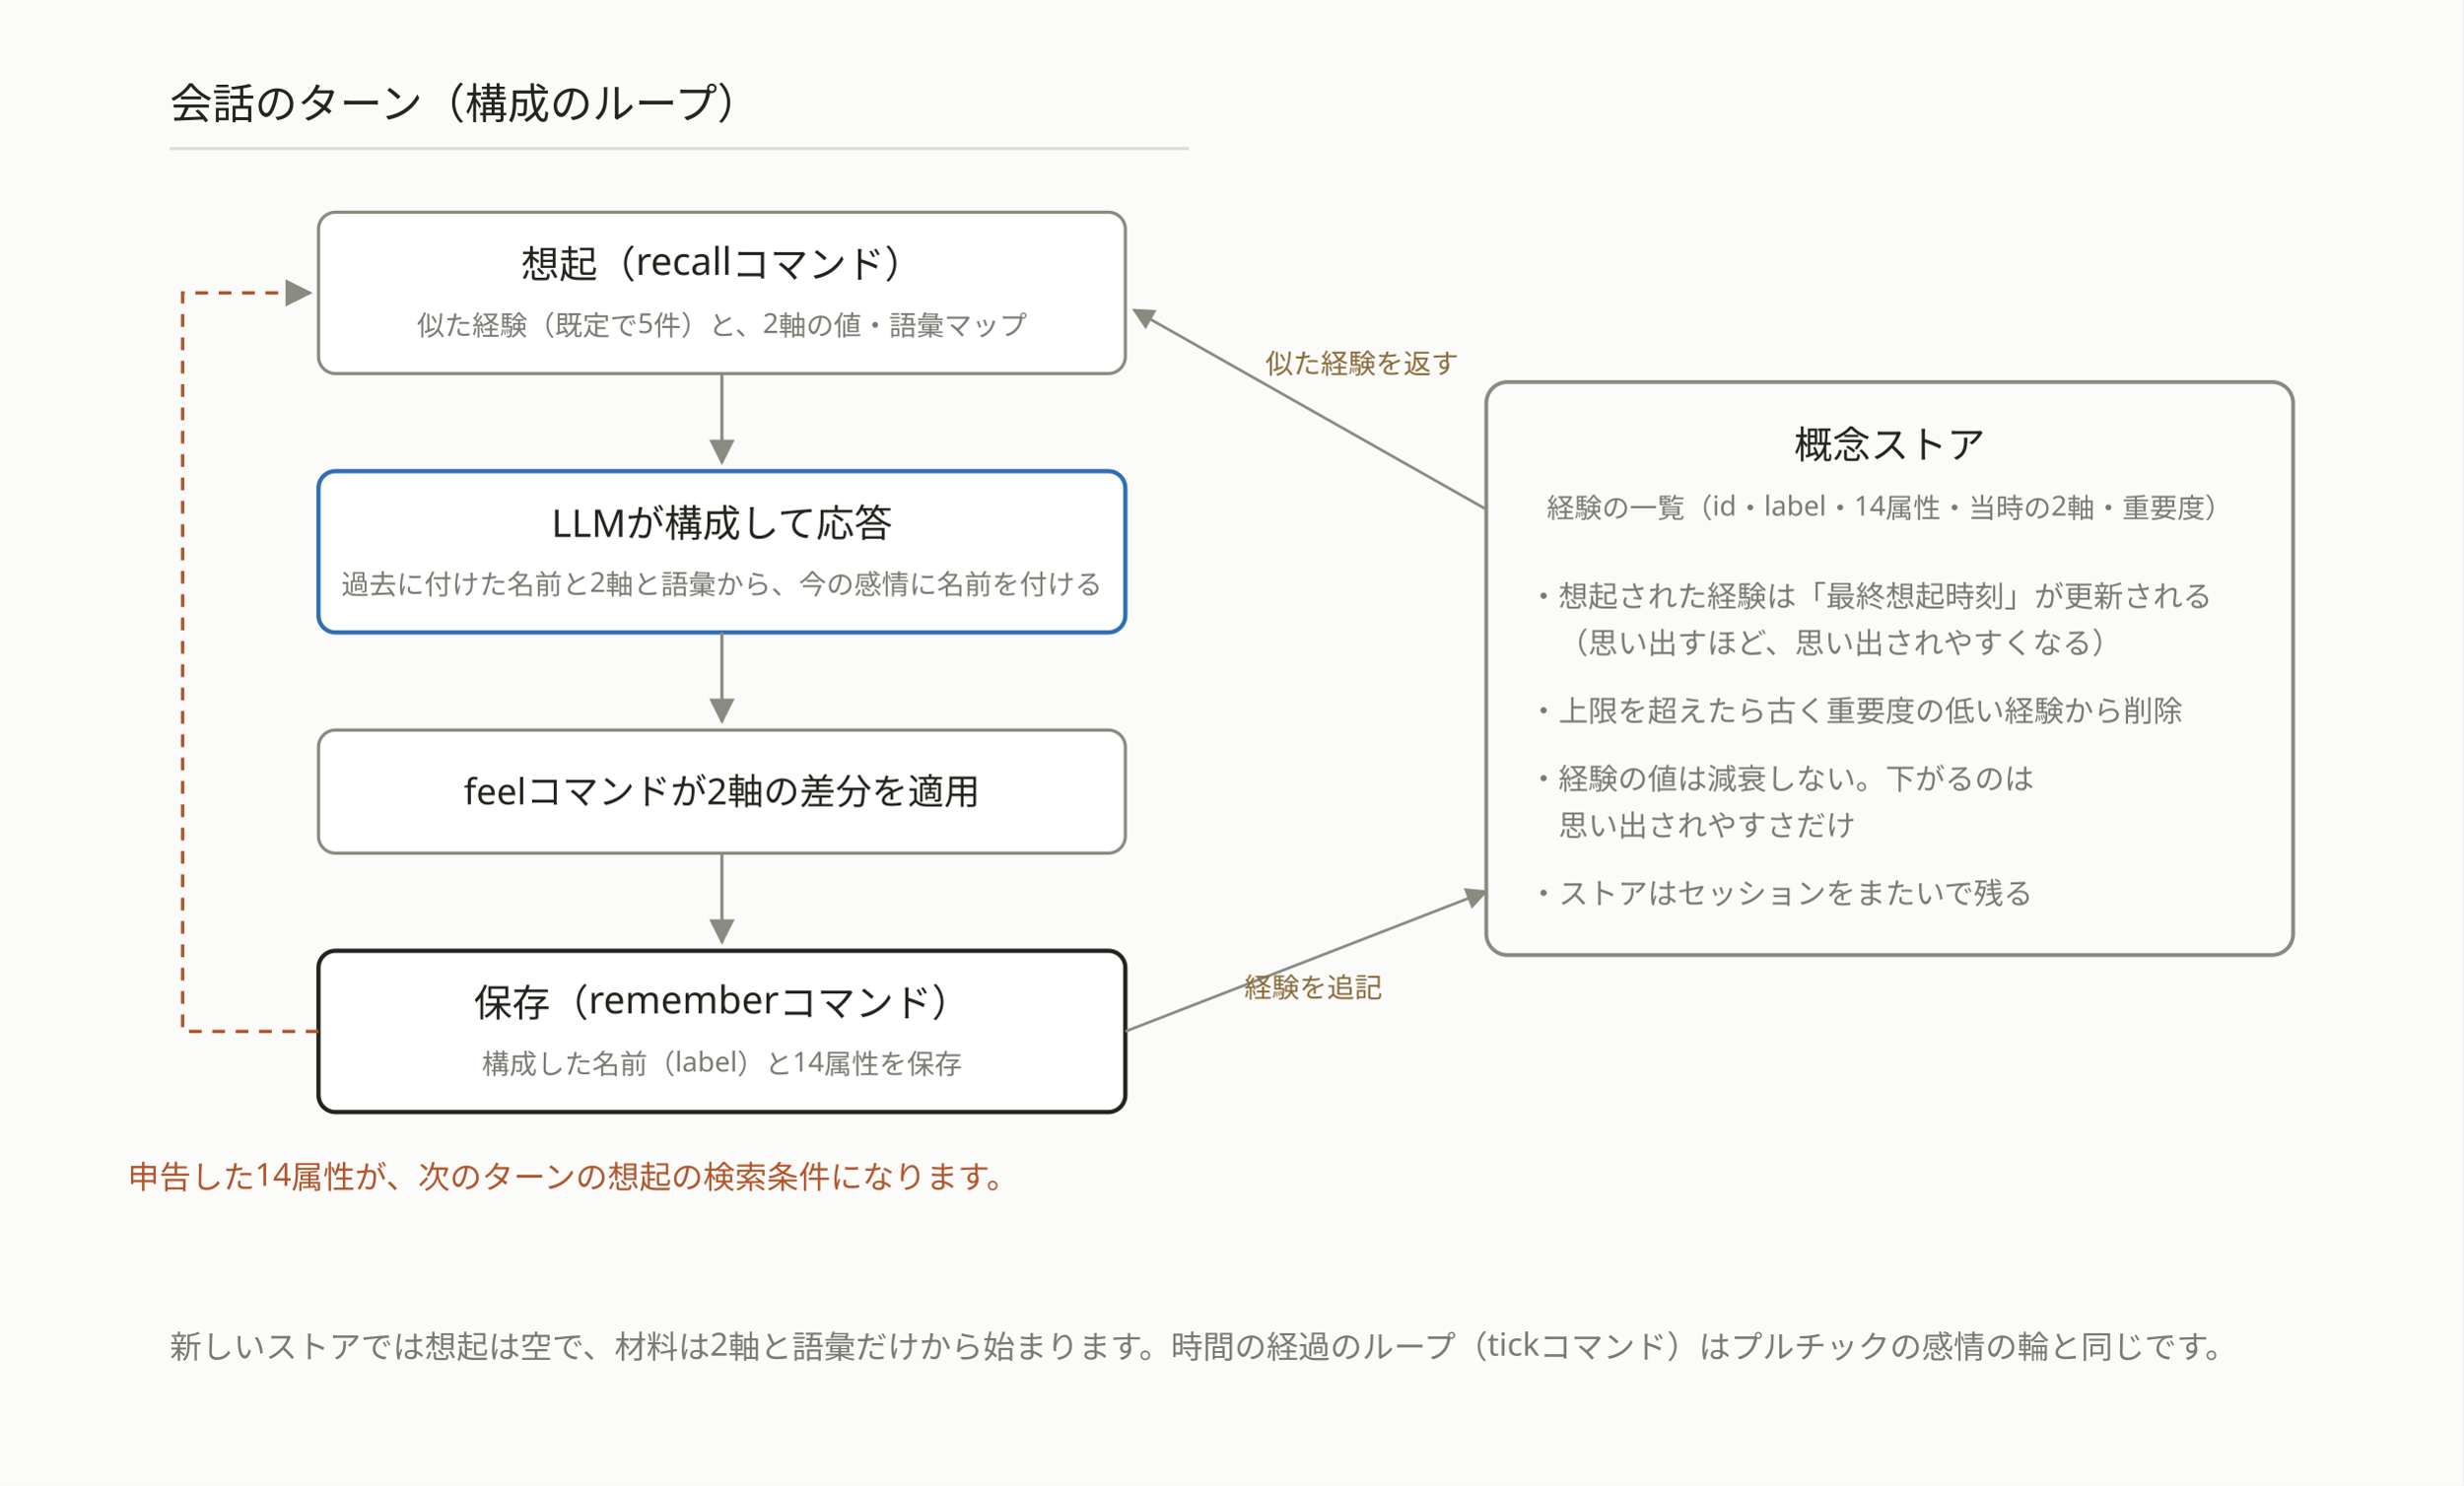
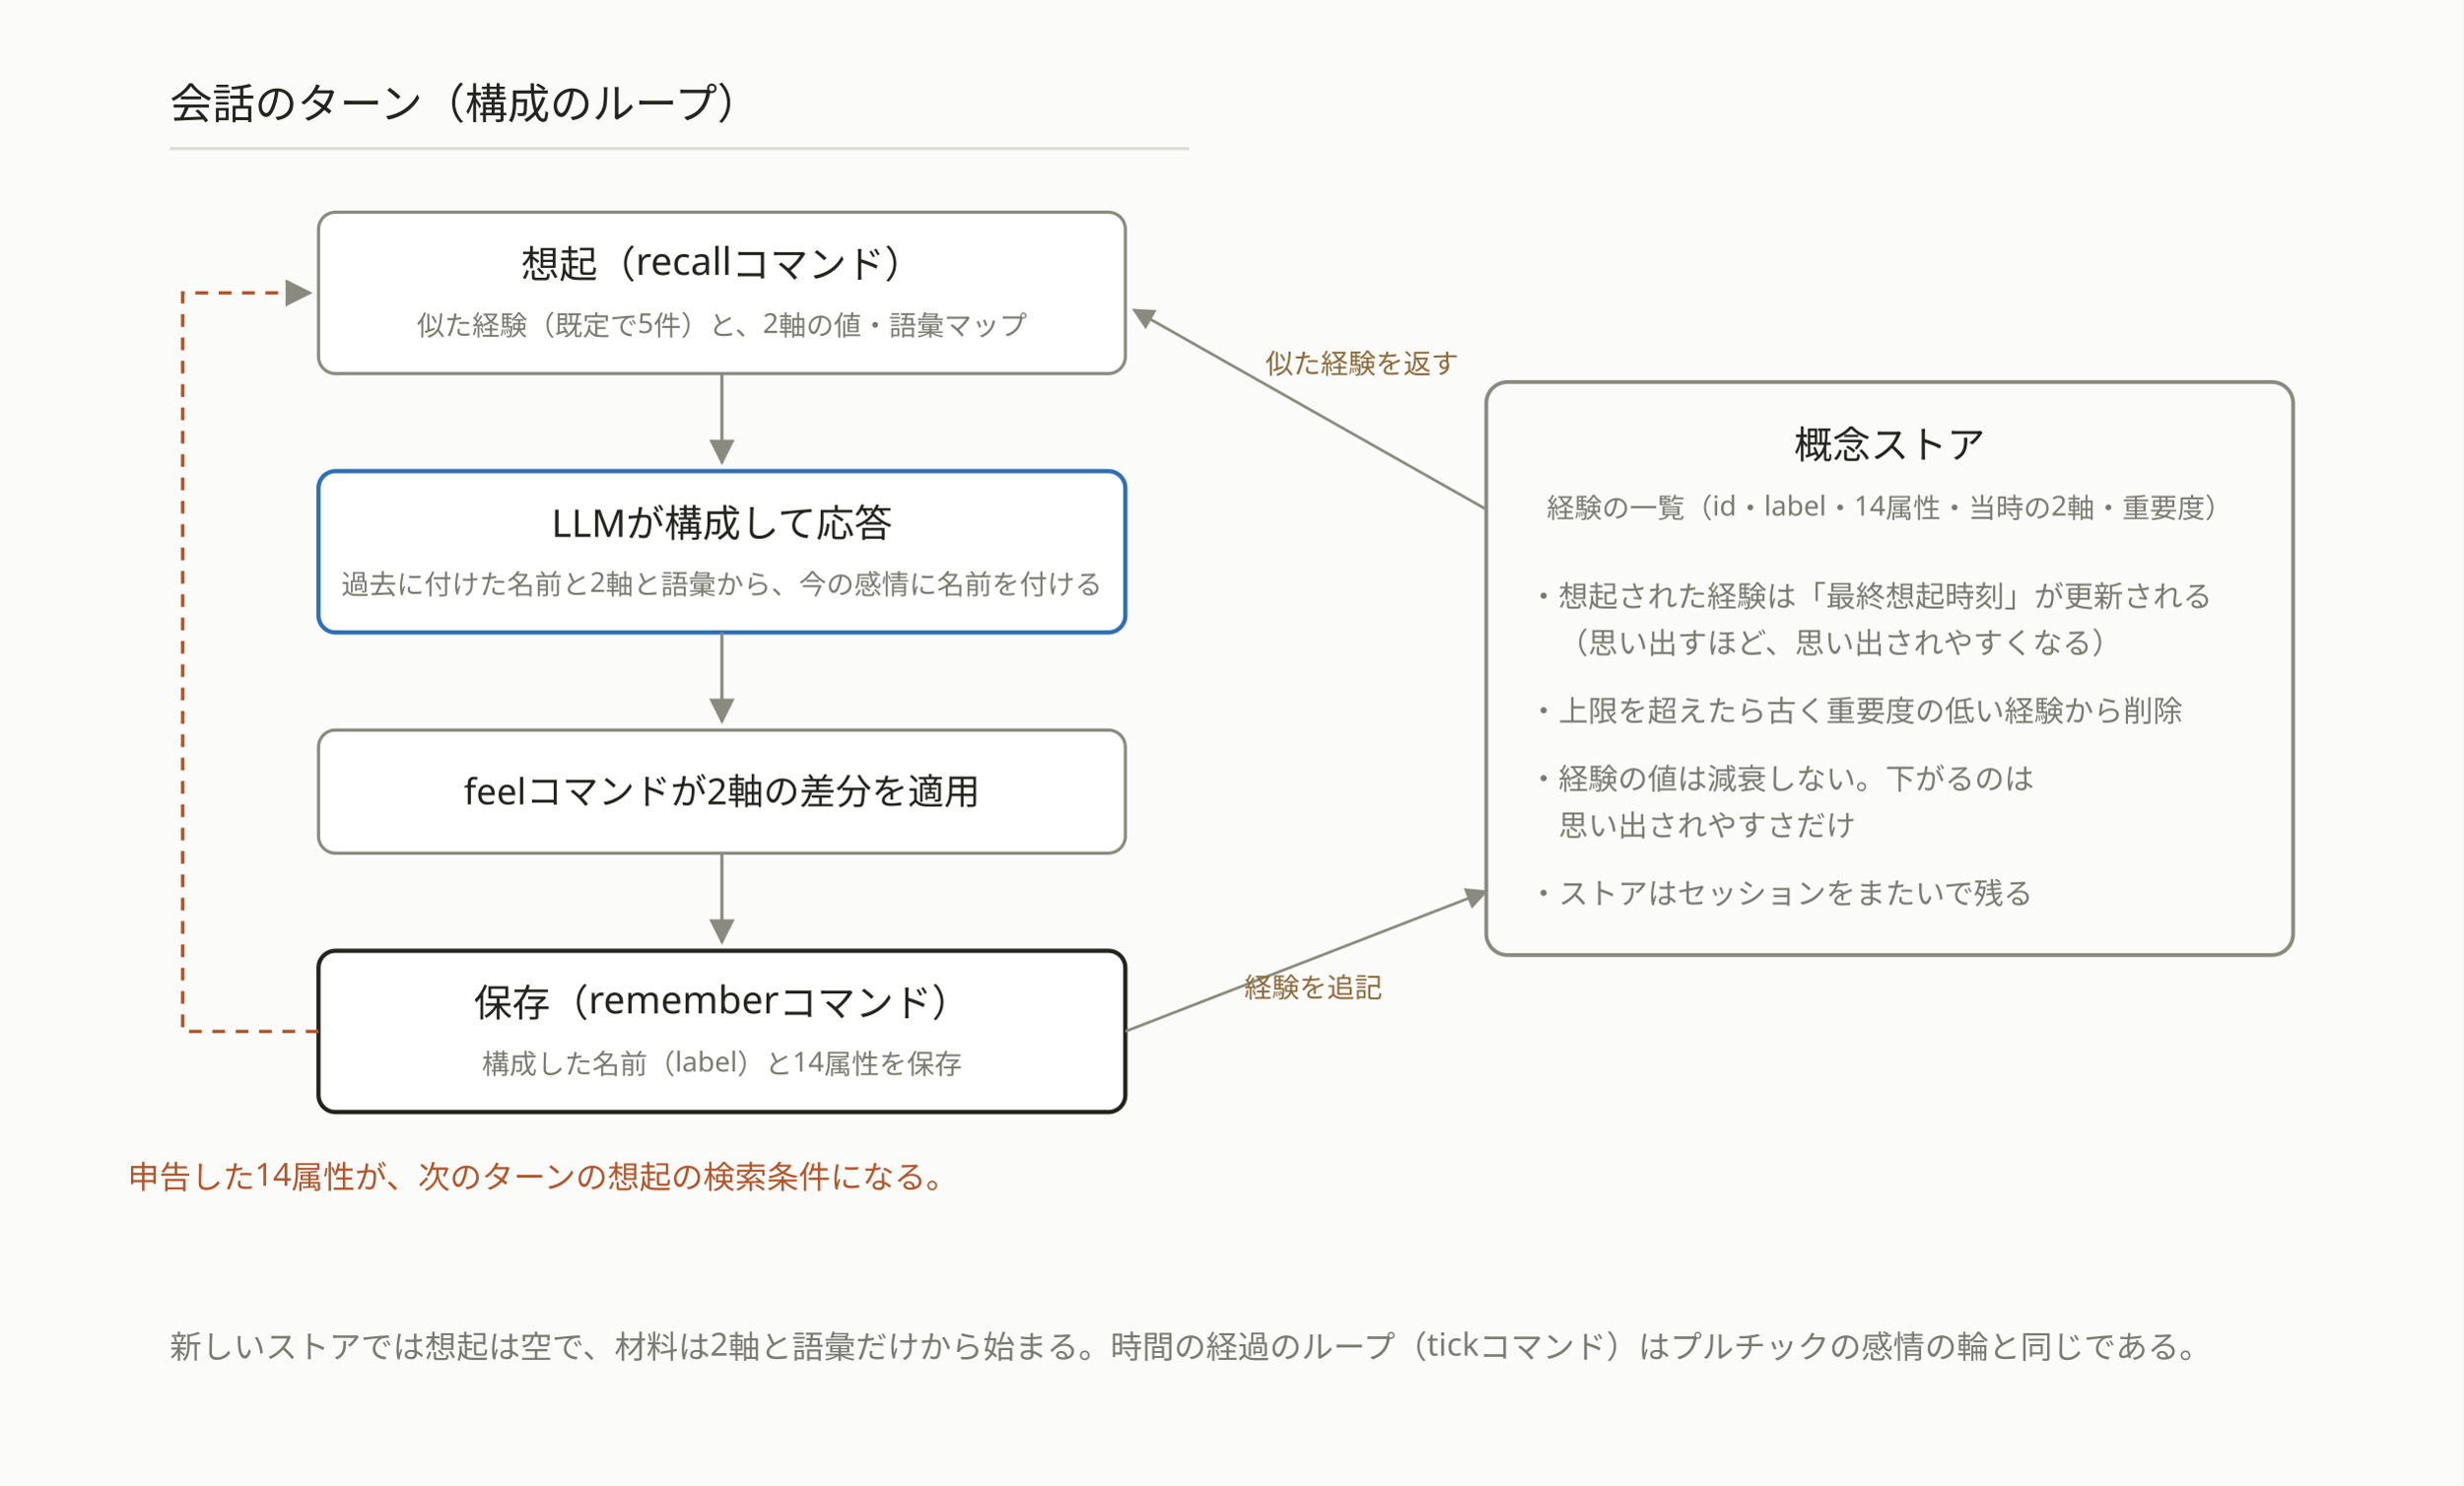
<svg xmlns="http://www.w3.org/2000/svg" width="1160" height="700" viewBox="0 0 1160 700" font-family="'Hiragino Sans','Hiragino Kaku Gothic ProN','Noto Sans JP',sans-serif">
  <rect width="1160" height="700" fill="#fbfbfa" />
  <defs>
    <marker id="arw" viewBox="0 0 10 10" refX="9" refY="5" markerWidth="8" markerHeight="8" orient="auto-start-reverse">
      <path d="M0,0 L10,5 L0,10 z" fill="#8a8a80" />
    </marker>
  </defs>
  <text x="80" y="56" font-size="20" fill="#24241f">会話のターン（構成のループ）</text>
  <line x1="80" y1="70" x2="560" y2="70" stroke="#dcdcd6" stroke-width="1.5" />
  <rect x="150" y="100" width="380" height="76" rx="8" fill="#ffffff" stroke="#8a8a80" stroke-width="1.5" />
  <text x="340" y="131" font-size="18" fill="#24241f" text-anchor="middle">想起（recallコマンド）</text>
  <text x="340" y="158" font-size="13" fill="#7a7a72" text-anchor="middle">似た経験（既定で5件）と、2軸の値・語彙マップ</text>
  <line x1="340" y1="176" x2="340" y2="218" stroke="#8a8a80" stroke-width="1.5" marker-end="url(#arw)" />
  <rect x="150" y="222" width="380" height="76" rx="8" fill="#ffffff" stroke="#2f6fb3" stroke-width="2" />
  <text x="340" y="253" font-size="18" fill="#24241f" text-anchor="middle">LLMが構成して応答</text>
  <text x="340" y="280" font-size="13" fill="#7a7a72" text-anchor="middle">過去に付けた名前と2軸と語彙から、今の感情に名前を付ける</text>
  <line x1="340" y1="298" x2="340" y2="340" stroke="#8a8a80" stroke-width="1.5" marker-end="url(#arw)" />
  <rect x="150" y="344" width="380" height="58" rx="8" fill="#ffffff" stroke="#8a8a80" stroke-width="1.5" />
  <text x="340" y="379" font-size="17" fill="#24241f" text-anchor="middle">feelコマンドが2軸の差分を適用</text>
  <line x1="340" y1="402" x2="340" y2="444" stroke="#8a8a80" stroke-width="1.5" marker-end="url(#arw)" />
  <rect x="150" y="448" width="380" height="76" rx="8" fill="#ffffff" stroke="#24241f" stroke-width="2" />
  <text x="340" y="479" font-size="18" fill="#24241f" text-anchor="middle">保存（rememberコマンド）</text>
  <text x="340" y="506" font-size="13" fill="#7a7a72" text-anchor="middle">構成した名前（label）と14属性を保存</text>
  <path d="M150,486 L86,486 L86,138 L146,138" fill="none" stroke="#b0562c" stroke-width="1.6" stroke-dasharray="6,5" marker-end="url(#arw)" />
-   <text x="60" y="560" font-size="15" fill="#b0562c">申告した14属性が、次のターンの想起の検索条件になります。</text>
+   <text x="60" y="560" font-size="15" fill="#b0562c">申告した14属性が、次のターンの想起の検索条件になる。</text>
  <rect x="700" y="180" width="380" height="270" rx="10" fill="none" stroke="#8a8a80" stroke-width="1.8" />
  <text x="890" y="216" font-size="18" fill="#24241f" text-anchor="middle">概念ストア</text>
  <text x="890" y="244" font-size="13" fill="#7a7a72" text-anchor="middle">経験の一覧（id・label・14属性・当時の2軸・重要度）</text>
  <text x="720" y="286" font-size="14" fill="#7a7a72">・想起された経験は「最終想起時刻」が更新される</text>
  <text x="734" y="308" font-size="14" fill="#7a7a72">（思い出すほど、思い出されやすくなる）</text>
  <text x="720" y="340" font-size="14" fill="#7a7a72">・上限を超えたら古く重要度の低い経験から削除</text>
  <text x="720" y="372" font-size="14" fill="#7a7a72">・経験の値は減衰しない。下がるのは</text>
  <text x="734" y="394" font-size="14" fill="#7a7a72">思い出されやすさだけ</text>
  <text x="720" y="426" font-size="14" fill="#7a7a72">・ストアはセッションをまたいで残る</text>
  <line x1="700" y1="240" x2="534" y2="146" stroke="#8a8a80" stroke-width="1.3" marker-end="url(#arw)" />
  <text x="596" y="176" font-size="13" fill="#8a6a3a">似た経験を返す</text>
  <line x1="530" y1="486" x2="700" y2="420" stroke="#8a8a80" stroke-width="1.3" marker-end="url(#arw)" />
  <text x="586" y="470" font-size="13" fill="#8a6a3a">経験を追記</text>
-   <text x="80" y="640" font-size="15" fill="#7a7a72">新しいストアでは想起は空で、材料は2軸と語彙だけから始まります。時間の経過のループ（tickコマンド）はプルチックの感情の輪と同じです。</text>
+   <text x="80" y="640" font-size="15" fill="#7a7a72">新しいストアでは想起は空で、材料は2軸と語彙だけから始まる。時間の経過のループ（tickコマンド）はプルチックの感情の輪と同じである。</text>
</svg>
